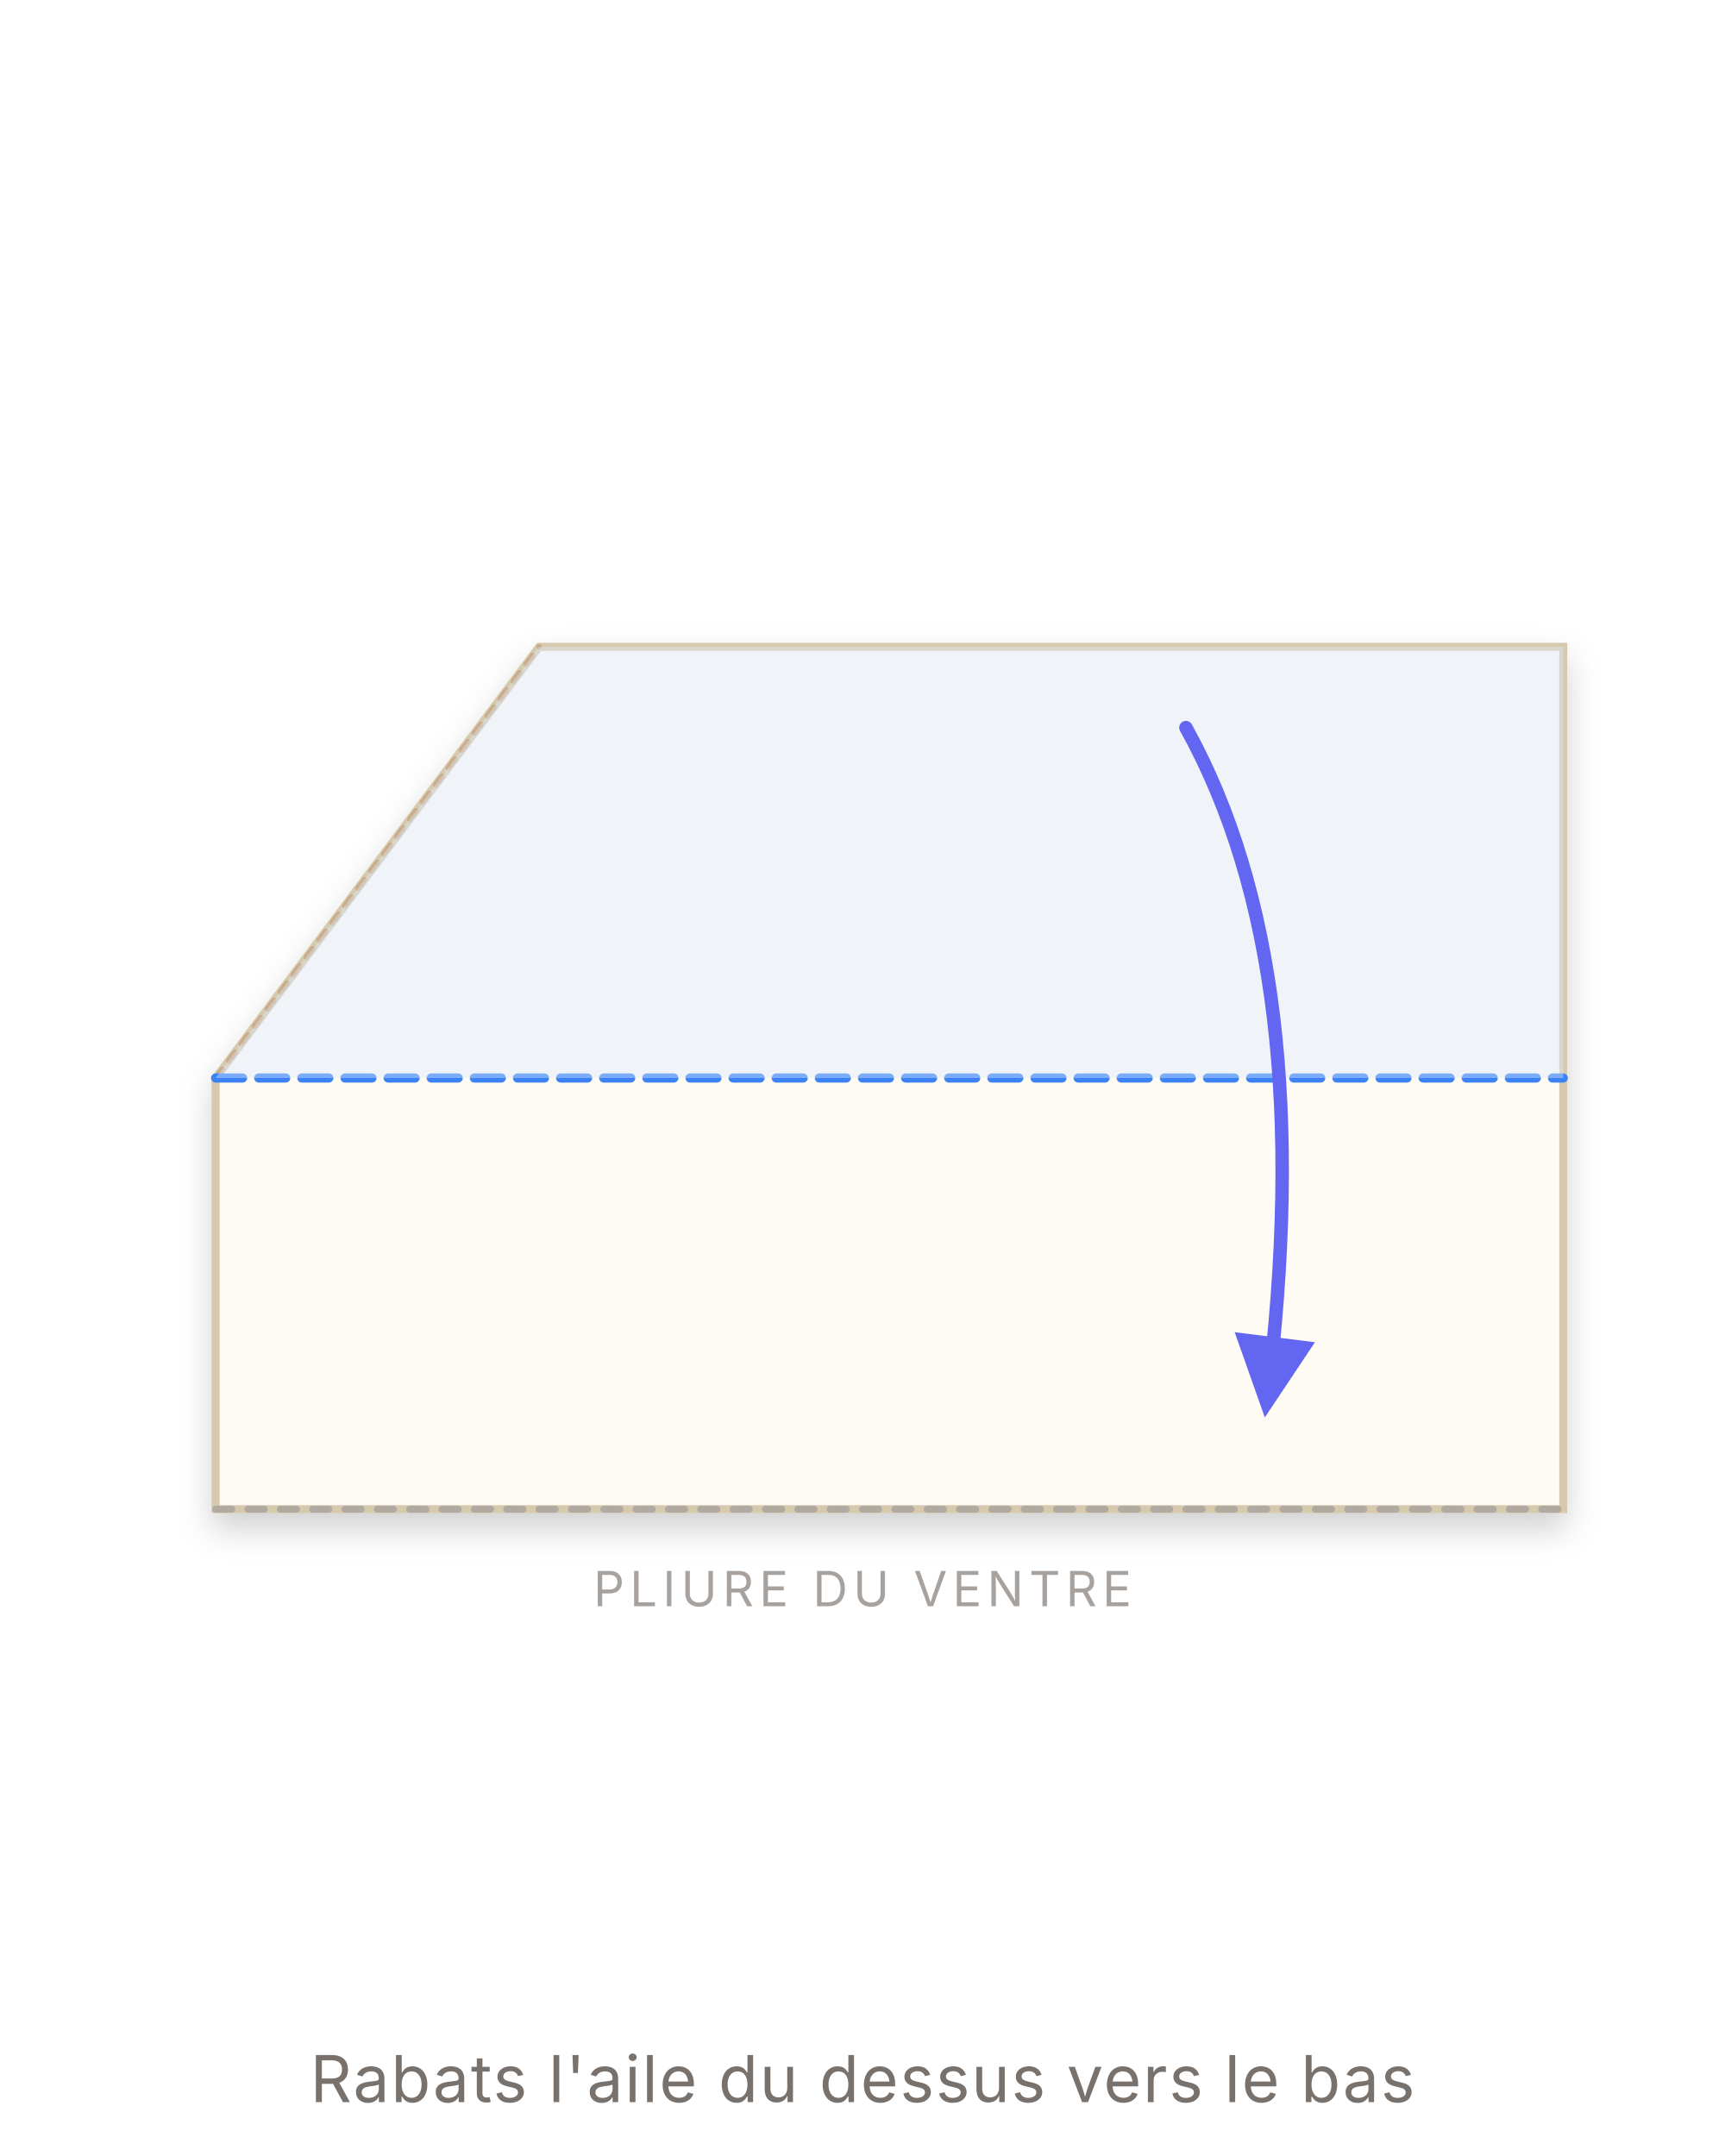
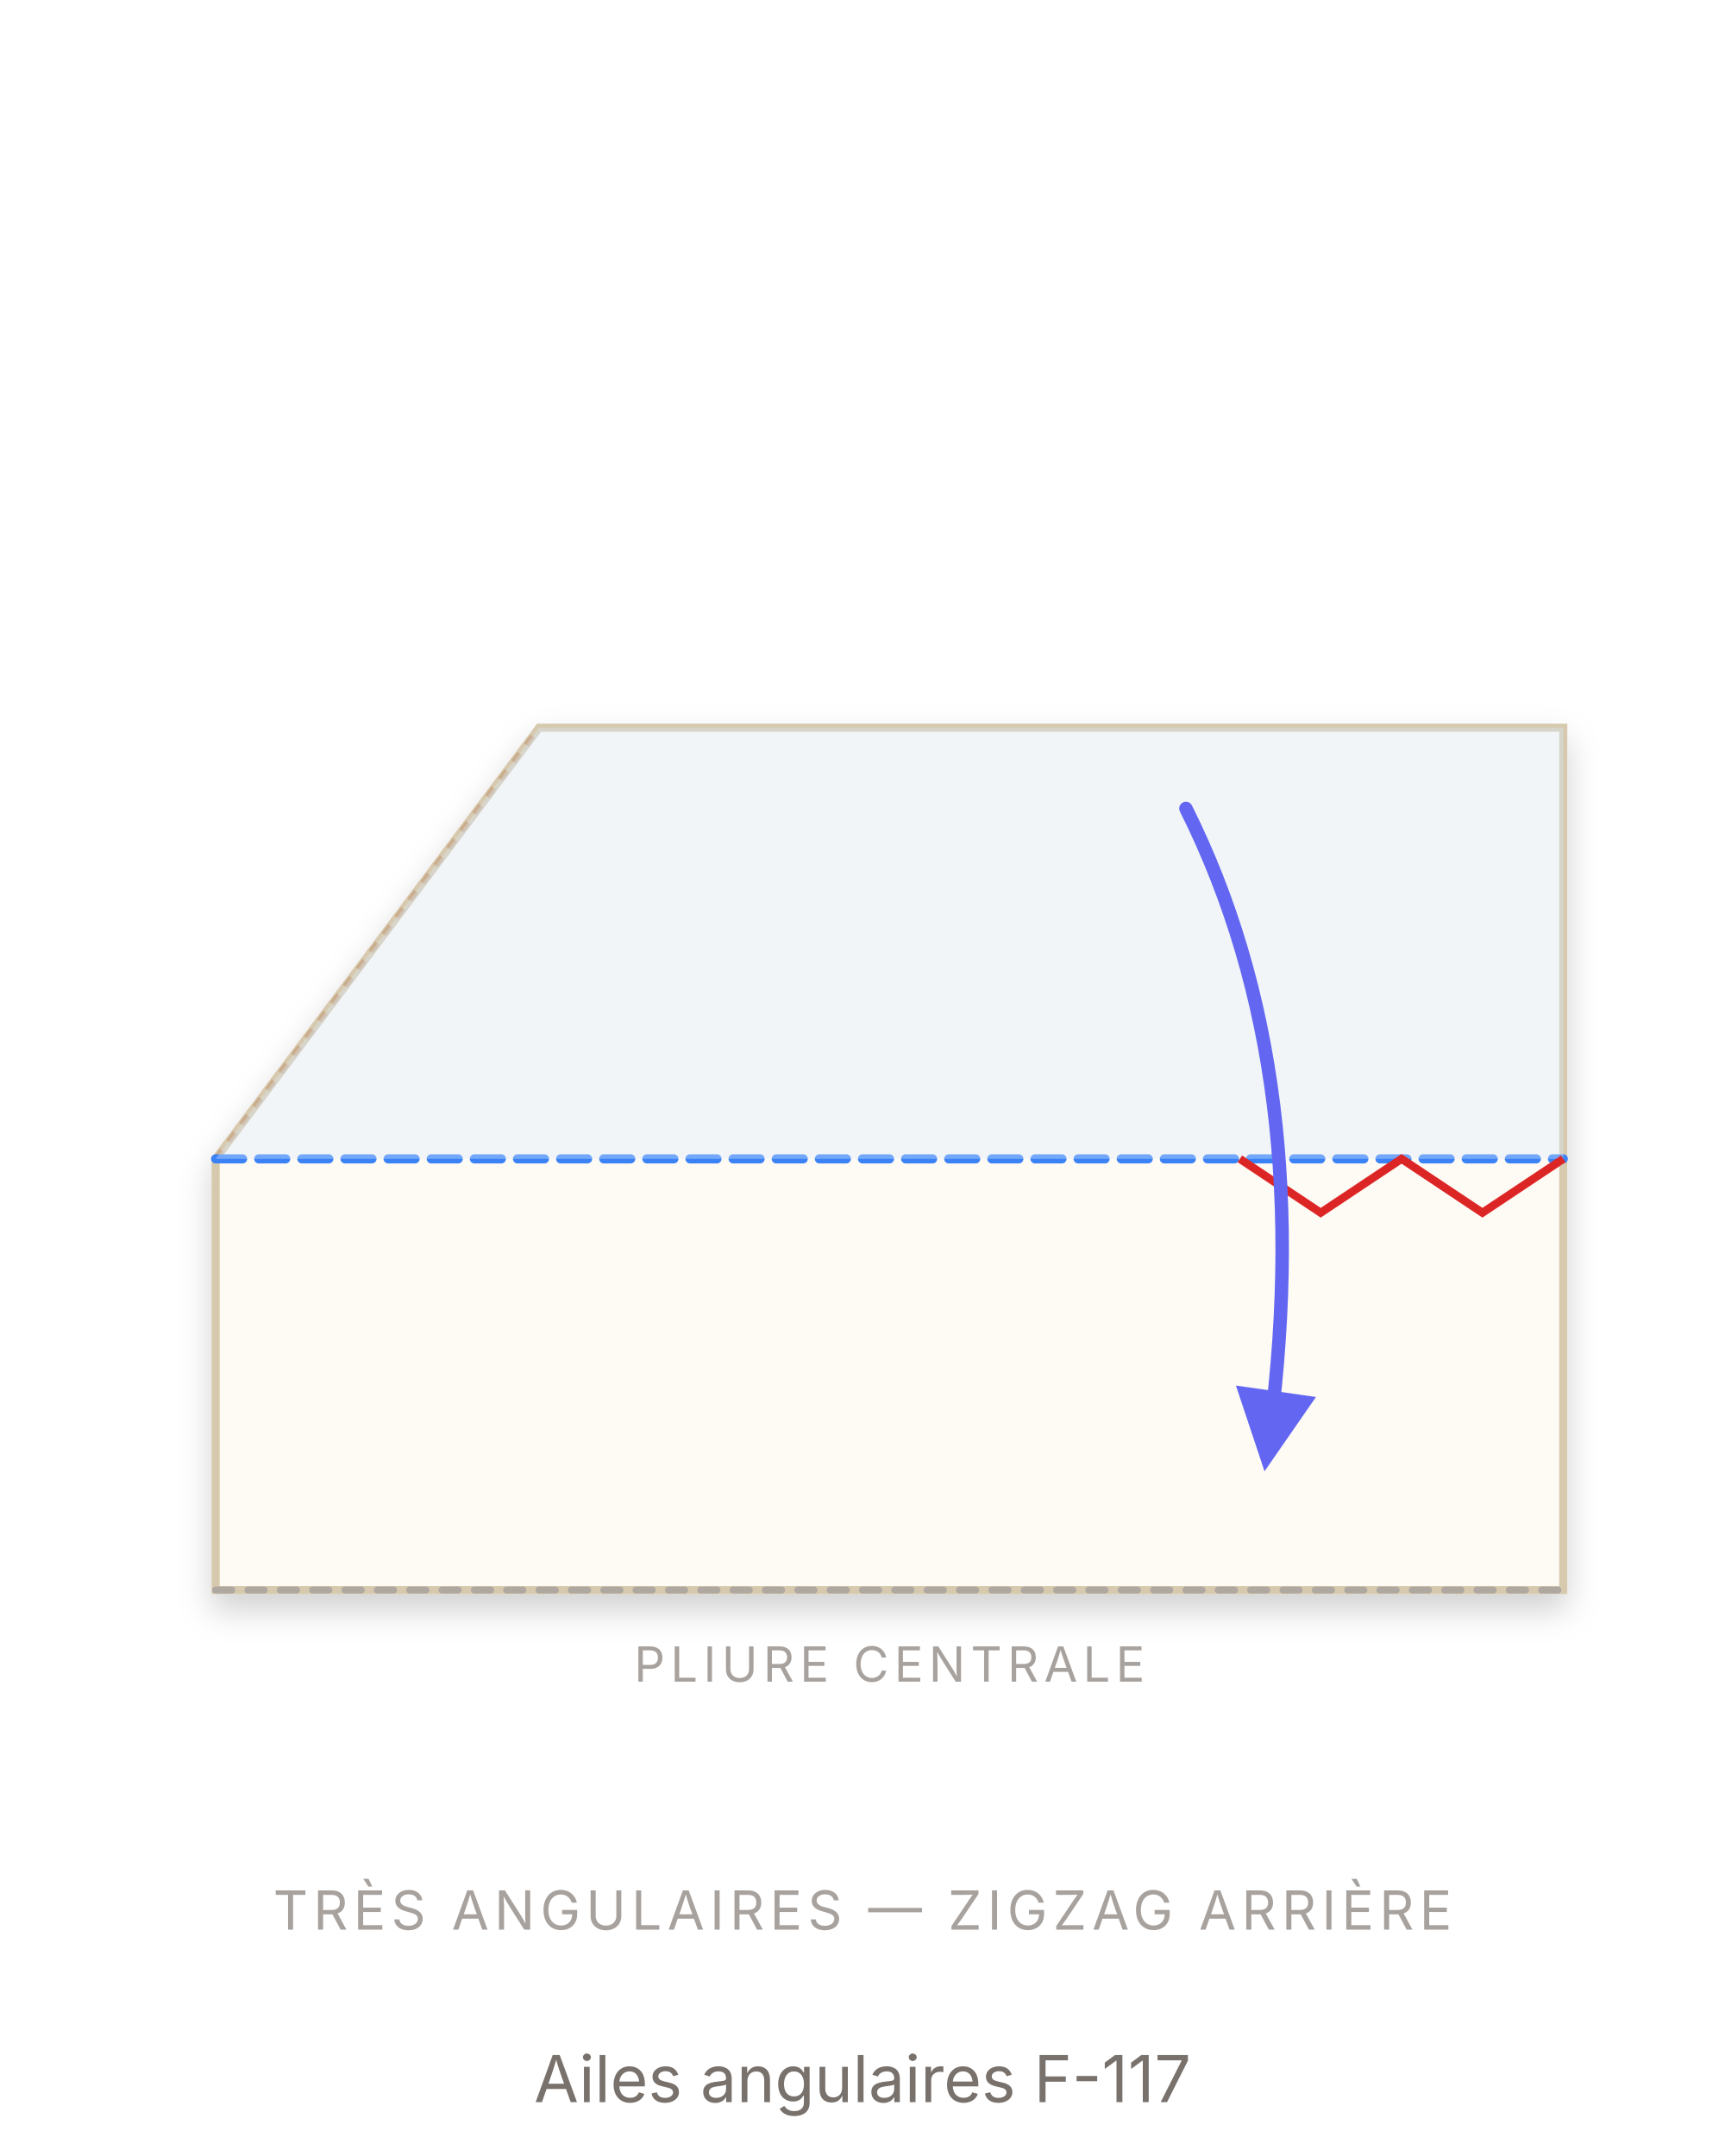
- <svg xmlns="http://www.w3.org/2000/svg" viewBox="0 0 320 400" fill="none" font-family="system-ui, -apple-system, sans-serif">
+ <svg xmlns="http://www.w3.org/2000/svg" viewBox="0 0 320 400" fill="none" font-family="system-ui,-apple-system,sans-serif">
  <defs>
    <filter id="ps" x="-10%" y="-10%" width="120%" height="120%">
      <feGaussianBlur in="SourceAlpha" stdDeviation="3" />
      <feOffset dx="0" dy="3" />
      <feComponentTransfer>
        <feFuncA type="linear" slope="0.18" />
      </feComponentTransfer>
      <feMerge>
        <feMergeNode />
        <feMergeNode in="SourceGraphic" />
      </feMerge>
    </filter>
    <marker id="arr" viewBox="0 0 10 10" refX="8" refY="5" markerWidth="6" markerHeight="6" orient="auto-start-reverse">
      <path d="M 0 0 L 10 5 L 0 10 z" fill="#6366f1" />
    </marker>
    <marker id="arrT" viewBox="0 0 10 10" refX="8" refY="5" markerWidth="6" markerHeight="6" orient="auto-start-reverse">
      <path d="M 0 0 L 10 5 L 0 10 z" fill="#14b8a6" />
    </marker>
    <linearGradient id="foldTri" x1="0" y1="0" x2="1" y2="1">
      <stop offset="0" stop-color="#fff7ed" />
      <stop offset="1" stop-color="#fed7aa" stop-opacity="0.7" />
    </linearGradient>
  </defs>
-   <polygon points="40,200 100,120 290,120 290,280 40,280" fill="#fefaf4" stroke="#d6c9ae" stroke-width="1.5" filter="url(#ps)" />
-   <line x1="40" y1="280" x2="290" y2="280" stroke="#a8a29e" stroke-width="1.3" stroke-dasharray="3 3" stroke-linecap="round" opacity="0.8" />
-   <text x="160" y="298" text-anchor="middle" font-size="9" fill="#a8a29e" letter-spacing="1">PLIURE DU VENTRE</text>
-   <line x1="40" y1="200" x2="100" y2="120" stroke="#c4a07c" stroke-width="1" stroke-dasharray="2 2" stroke-linecap="round" opacity="0.7" />
-   <line x1="40" y1="200" x2="290" y2="200" stroke="#3b82f6" stroke-width="1.7" stroke-dasharray="5 3" stroke-linecap="round" />
-   <polygon points="40,200 100,120 290,120 290,200" fill="#dbeafe" opacity="0.4" />
-   <path d="M 220 135 Q 245 180 235 260" stroke="#6366f1" stroke-width="2.5" stroke-linecap="round" fill="none" marker-end="url(#arr)" />
-   <text x="160" y="390" text-anchor="middle" font-size="12" fill="#78716c" letter-spacing="0.3">Rabats l'aile du dessus vers le bas</text>
+   <polygon points="40,215 100,135 290,135 290,295 40,295" fill="#fefaf4" stroke="#d6c9ae" stroke-width="1.5" filter="url(#ps)" />
+   <line x1="40" y1="295" x2="290" y2="295" stroke="#a8a29e" stroke-width="1.3" stroke-dasharray="3 3" stroke-linecap="round" opacity="0.85" />
+   <text x="165" y="312" text-anchor="middle" font-size="9" fill="#a8a29e" letter-spacing="1">PLIURE CENTRALE</text>
+   <line x1="40" y1="215" x2="100" y2="135" stroke="#c4a07c" stroke-width="1" stroke-dasharray="2 2" opacity="0.7" />
+   <line x1="40" y1="215" x2="290" y2="215" stroke="#3b82f6" stroke-width="1.7" stroke-dasharray="5 3" stroke-linecap="round" />
+   <polygon points="40,215 100,135 290,135 290,215" fill="#dbeafe" opacity="0.35" />
+   <path d="M 290 215 L 275 225 L 260 215 L 245 225 L 230 215" stroke="#dc2626" stroke-width="1.5" fill="none" />
+   <path d="M 220 150 Q 245 200 235 270" stroke="#6366f1" stroke-width="2.5" stroke-linecap="round" fill="none" marker-end="url(#arr)" />
+   <text x="160" y="358" text-anchor="middle" font-size="10" fill="#a8a29e" letter-spacing="1">TRÈS ANGULAIRES — ZIGZAG ARRIÈRE</text>
+   <text x="160" y="390" text-anchor="middle" font-size="12" fill="#78716c">Ailes angulaires F-117</text>
</svg>
